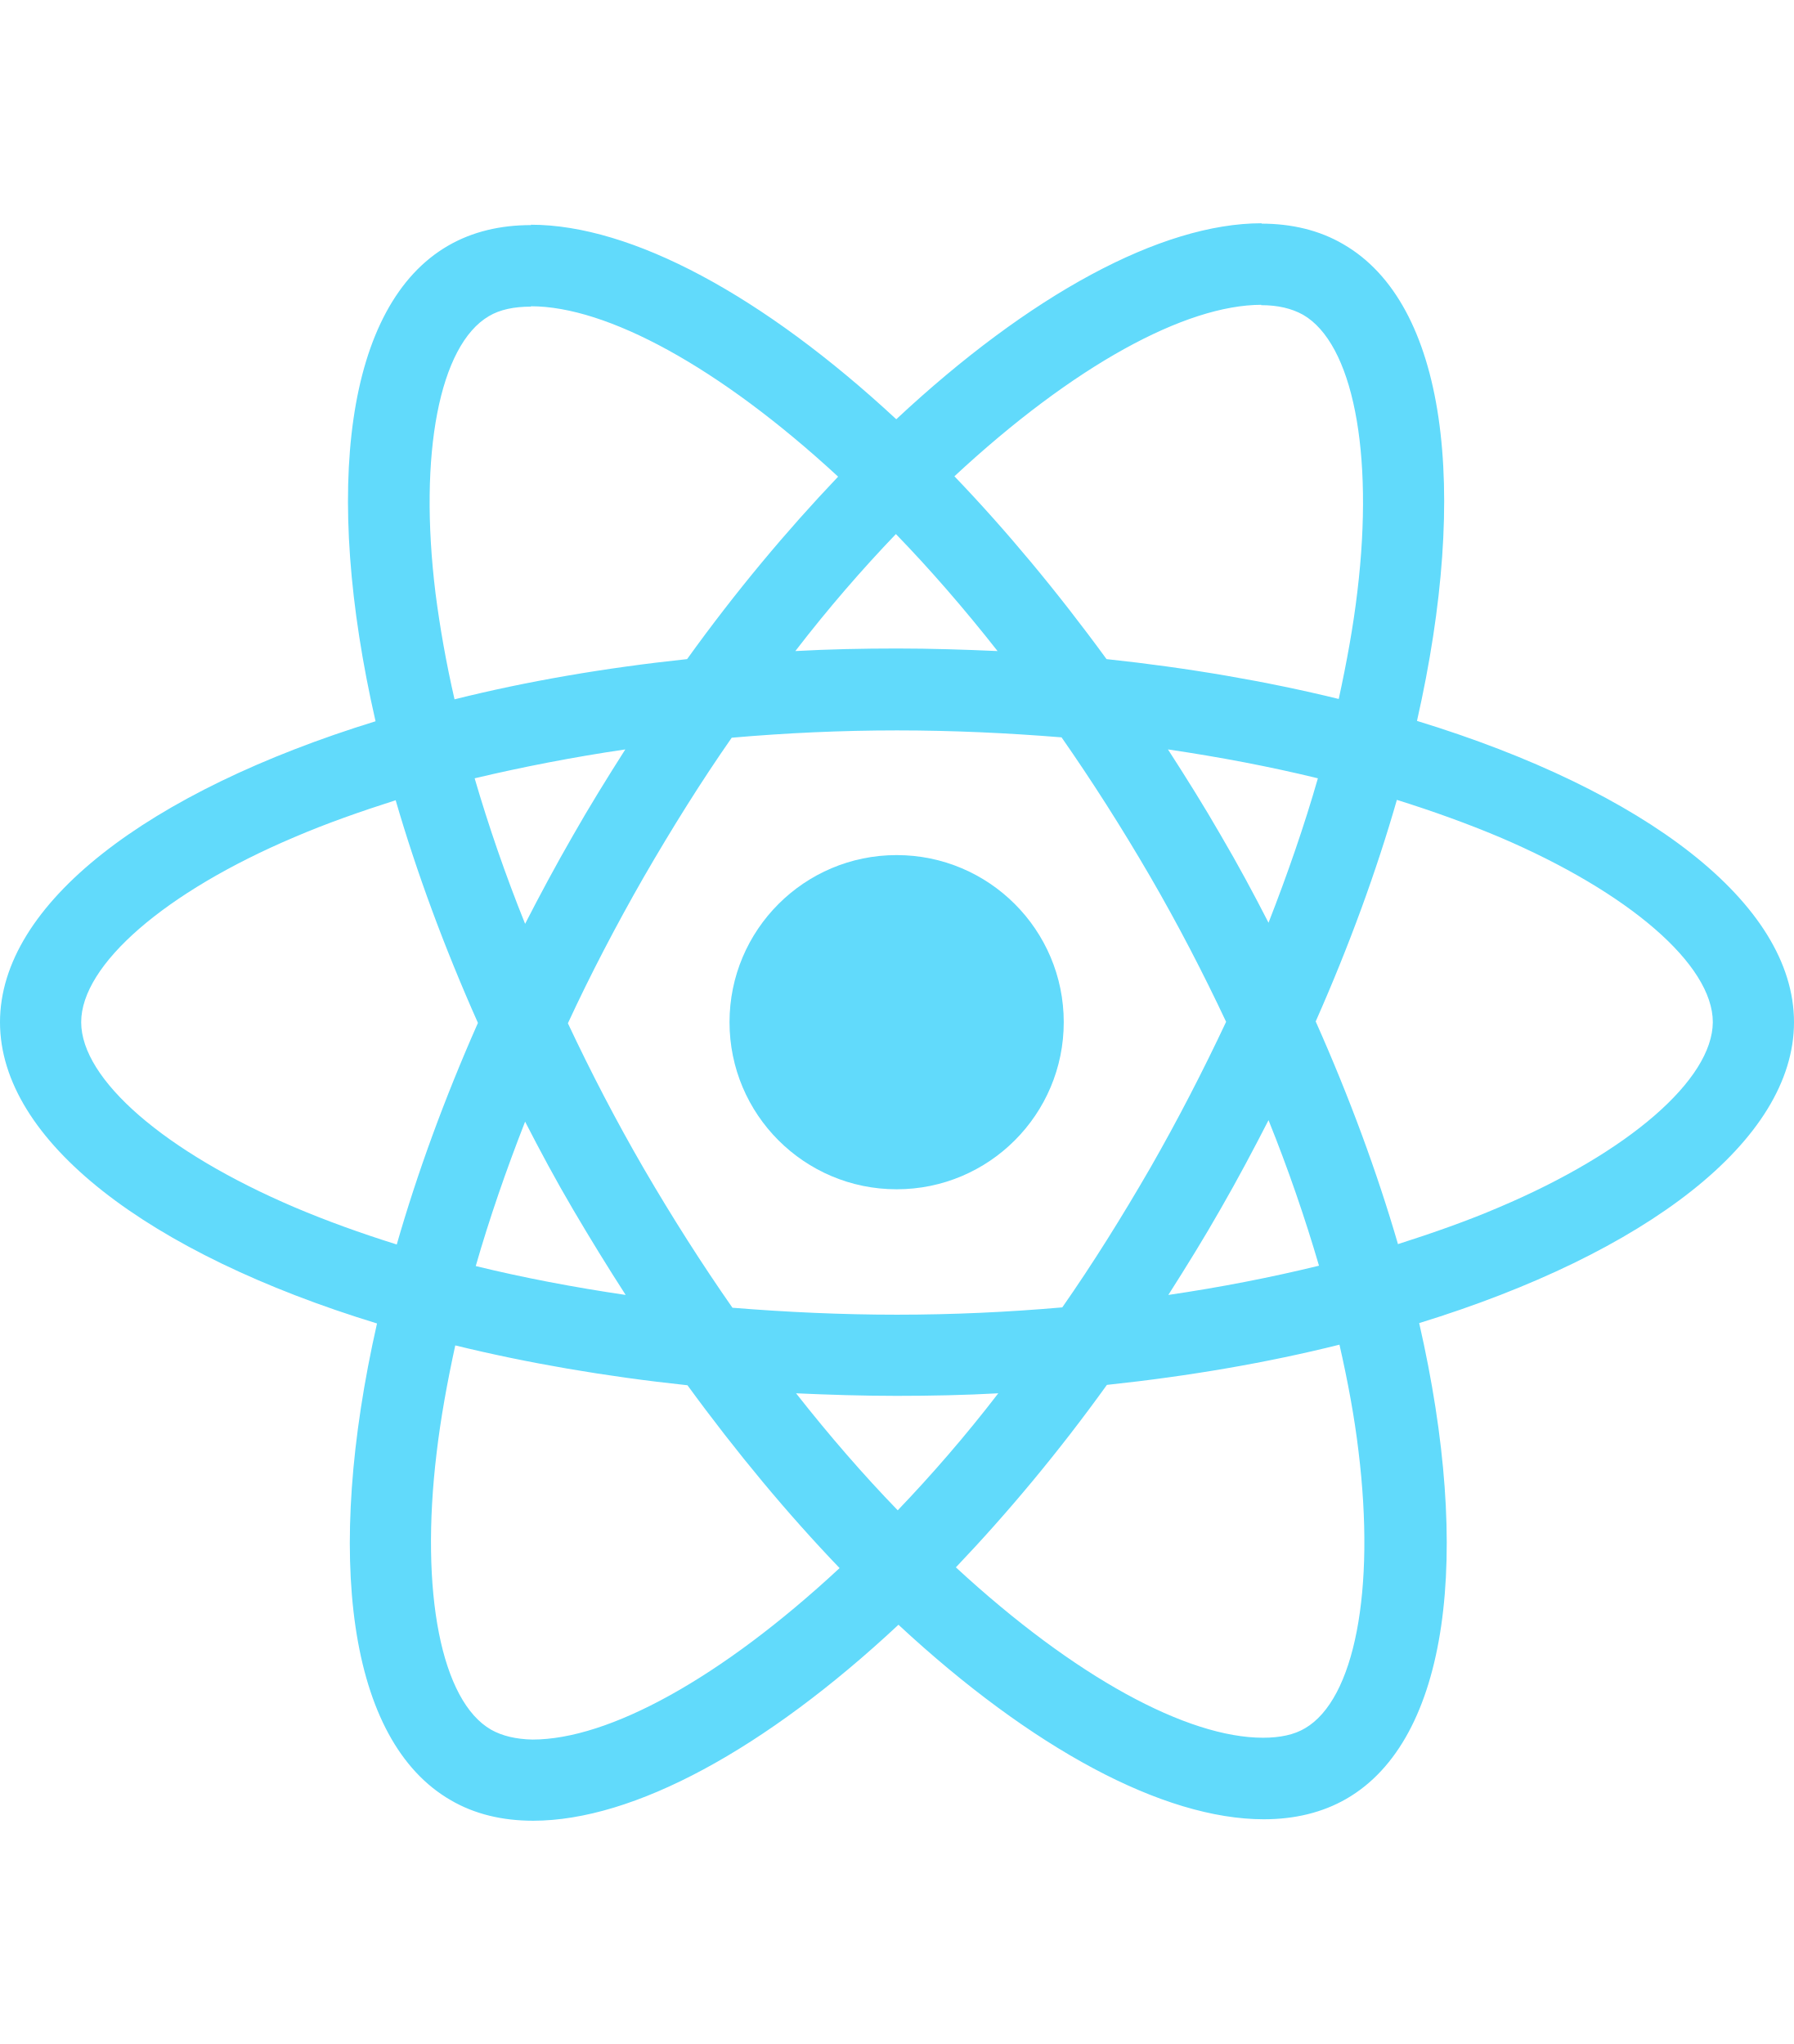
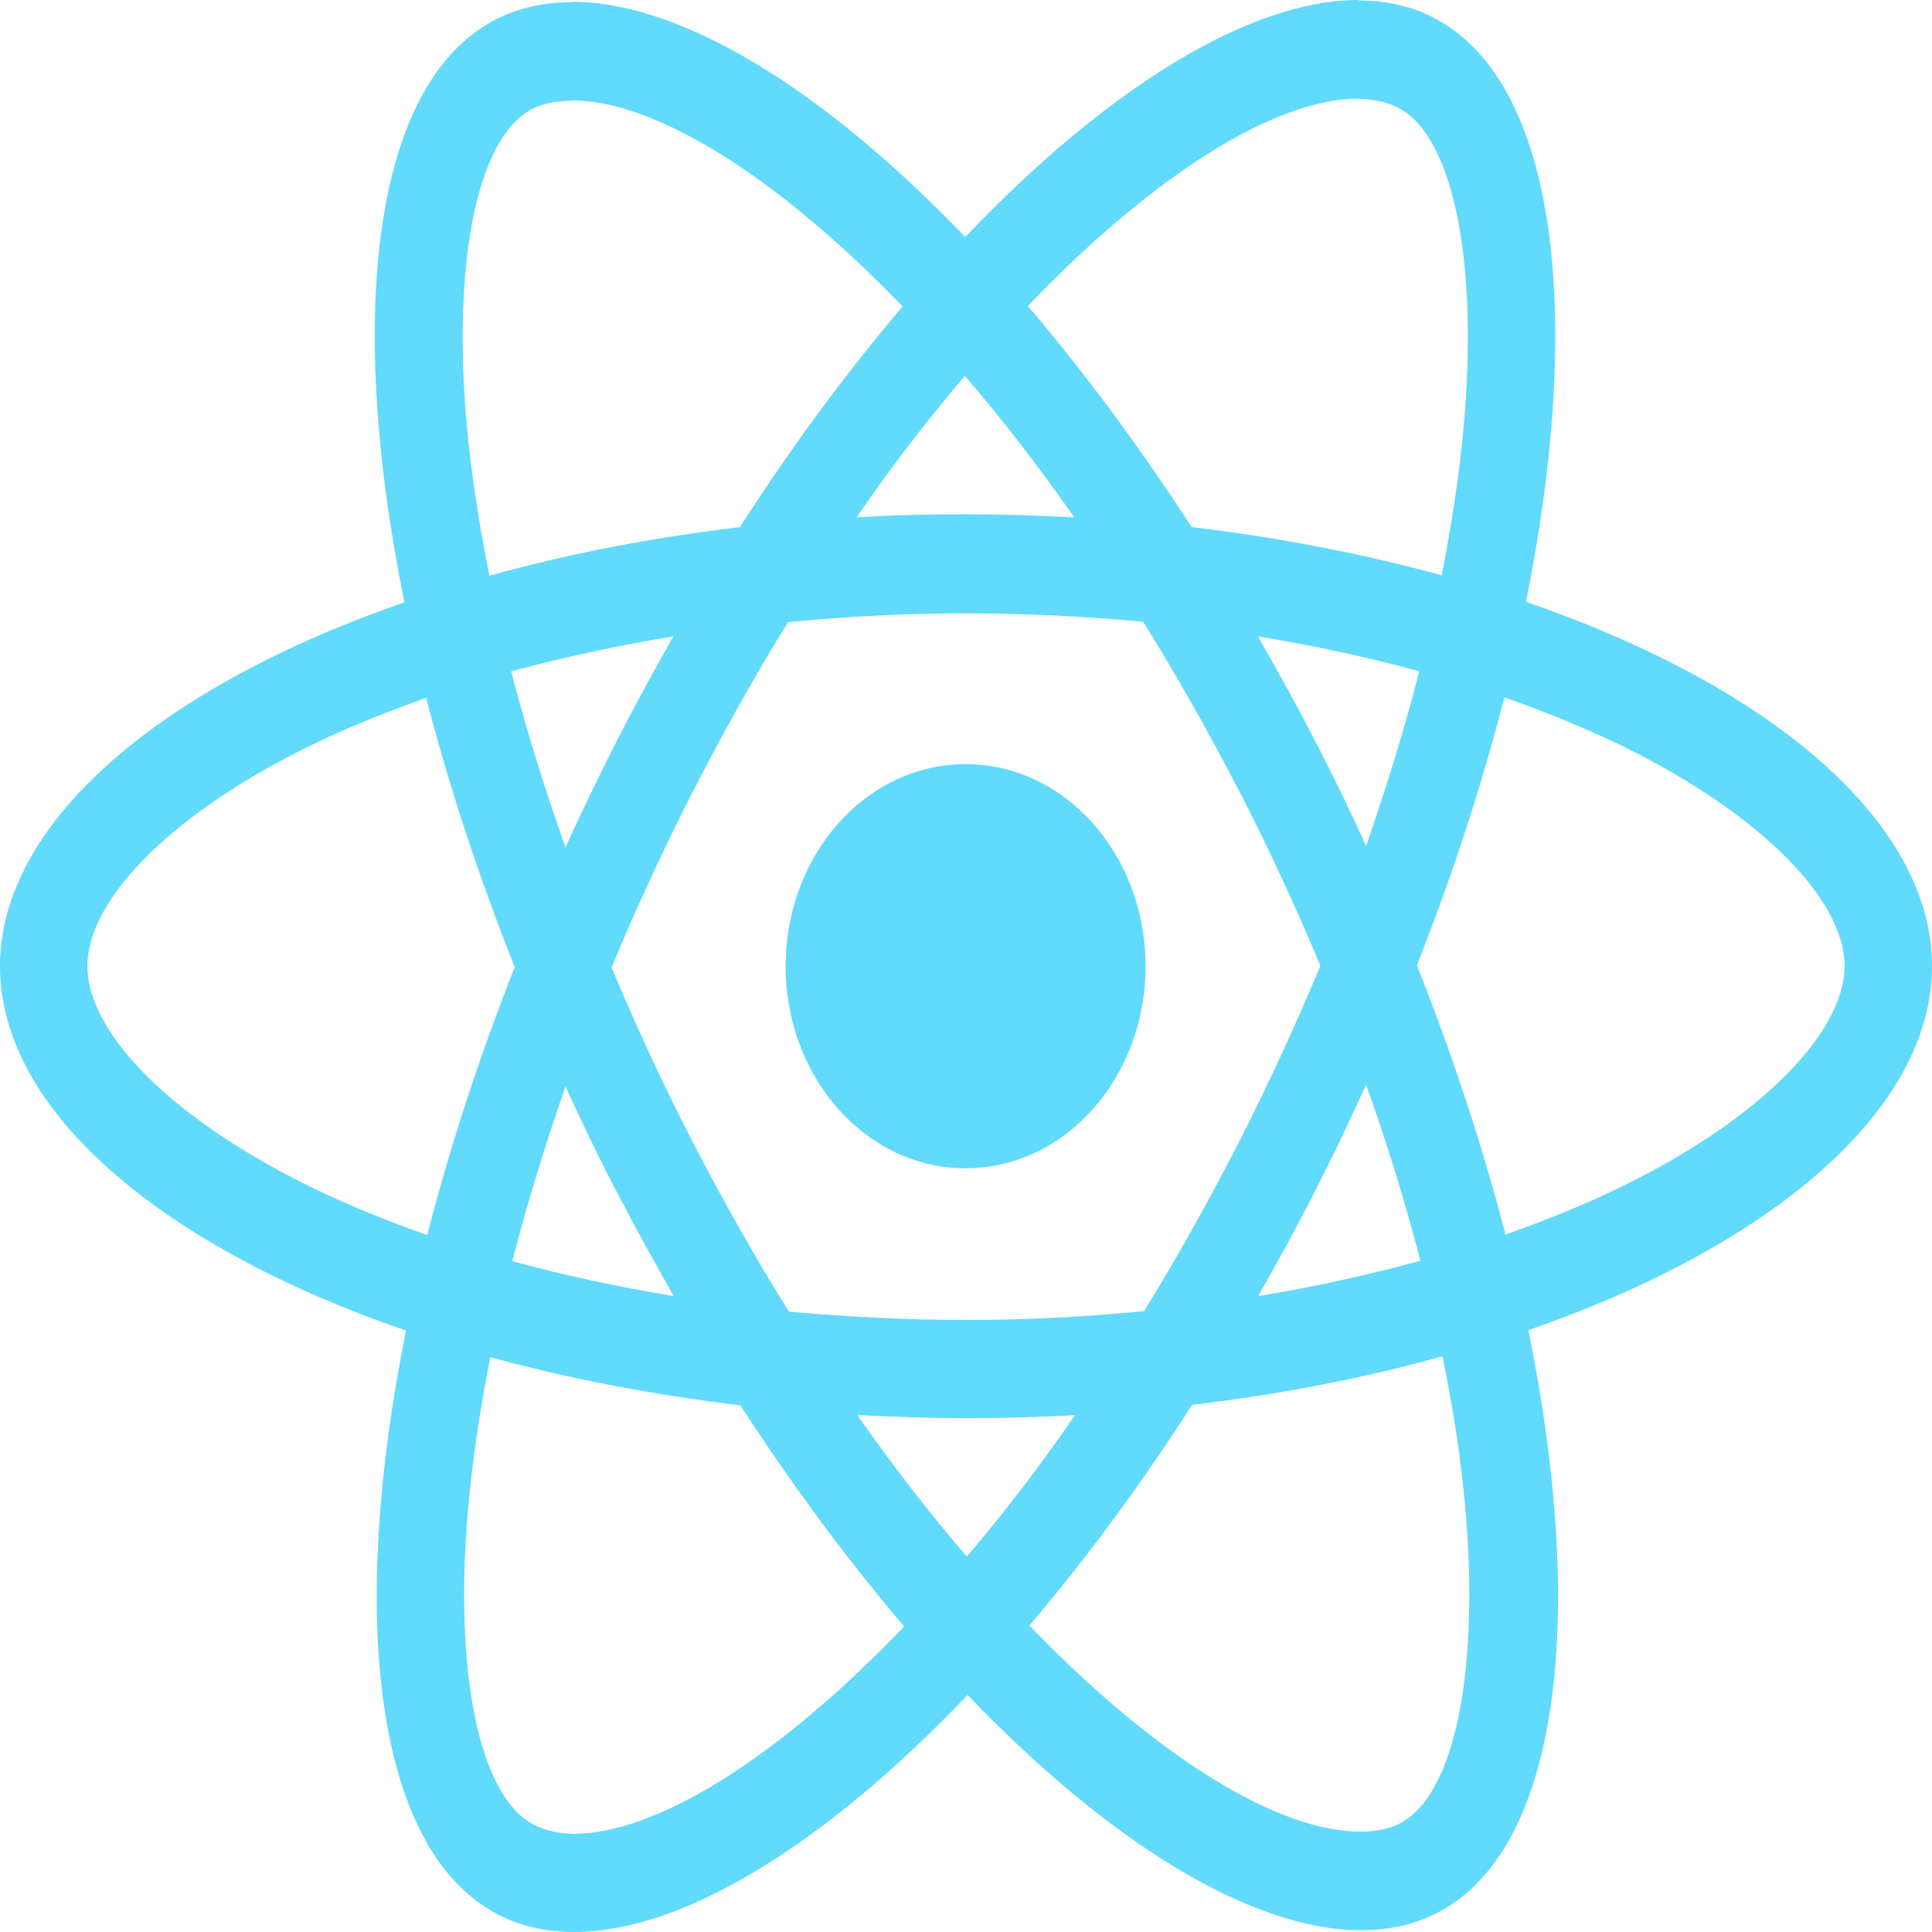
- <svg xmlns="http://www.w3.org/2000/svg" height="2500" viewBox="175.7 78 490.6 436.9" width="2194">
-   <g fill="#61dafb">
-     <path d="m666.3 296.5c0-32.5-40.7-63.3-103.1-82.4 14.4-63.6 8-114.2-20.2-130.4-6.5-3.8-14.1-5.6-22.4-5.6v22.3c4.6 0 8.3.9 11.4 2.6 13.6 7.8 19.5 37.5 14.9 75.7-1.1 9.4-2.9 19.3-5.1 29.4-19.6-4.8-41-8.5-63.5-10.9-13.5-18.5-27.5-35.3-41.6-50 32.6-30.3 63.2-46.9 84-46.9v-22.3c-27.5 0-63.5 19.6-99.9 53.6-36.4-33.8-72.4-53.2-99.9-53.2v22.3c20.7 0 51.4 16.5 84 46.6-14 14.7-28 31.4-41.3 49.9-22.6 2.4-44 6.1-63.6 11-2.3-10-4-19.7-5.2-29-4.7-38.2 1.1-67.9 14.6-75.8 3-1.8 6.9-2.6 11.5-2.6v-22.3c-8.4 0-16 1.8-22.6 5.6-28.1 16.2-34.4 66.7-19.9 130.1-62.2 19.2-102.7 49.9-102.7 82.3 0 32.5 40.7 63.3 103.1 82.4-14.4 63.6-8 114.2 20.2 130.4 6.5 3.8 14.1 5.6 22.5 5.6 27.5 0 63.5-19.6 99.9-53.6 36.4 33.8 72.4 53.2 99.9 53.2 8.4 0 16-1.8 22.6-5.6 28.1-16.2 34.4-66.7 19.9-130.1 62-19.1 102.5-49.9 102.5-82.3zm-130.2-66.7c-3.7 12.9-8.3 26.2-13.5 39.5-4.1-8-8.4-16-13.1-24-4.6-8-9.5-15.8-14.4-23.4 14.2 2.1 27.9 4.7 41 7.9zm-45.8 106.5c-7.8 13.5-15.8 26.3-24.1 38.2-14.9 1.3-30 2-45.2 2-15.1 0-30.2-.7-45-1.9-8.3-11.9-16.4-24.6-24.2-38-7.6-13.1-14.5-26.4-20.8-39.8 6.2-13.4 13.2-26.8 20.7-39.9 7.8-13.5 15.8-26.3 24.1-38.2 14.9-1.3 30-2 45.2-2 15.1 0 30.2.7 45 1.9 8.3 11.9 16.4 24.6 24.2 38 7.6 13.1 14.5 26.4 20.8 39.8-6.3 13.4-13.2 26.8-20.7 39.9zm32.3-13c5.4 13.4 10 26.8 13.8 39.8-13.1 3.2-26.9 5.9-41.2 8 4.9-7.7 9.8-15.6 14.4-23.7 4.6-8 8.9-16.1 13-24.1zm-101.4 106.7c-9.3-9.6-18.6-20.3-27.8-32 9 .4 18.2.7 27.5.7 9.4 0 18.7-.2 27.8-.7-9 11.7-18.3 22.4-27.5 32zm-74.4-58.9c-14.2-2.1-27.9-4.7-41-7.9 3.7-12.9 8.3-26.2 13.5-39.5 4.1 8 8.4 16 13.1 24s9.5 15.8 14.4 23.4zm73.9-208.1c9.3 9.6 18.6 20.3 27.8 32-9-.4-18.2-.7-27.5-.7-9.4 0-18.7.2-27.8.7 9-11.7 18.3-22.4 27.5-32zm-74 58.9c-4.9 7.7-9.8 15.6-14.4 23.7-4.6 8-8.9 16-13 24-5.4-13.4-10-26.8-13.8-39.8 13.1-3.1 26.9-5.8 41.2-7.9zm-90.5 125.2c-35.4-15.1-58.3-34.9-58.3-50.6s22.9-35.6 58.3-50.6c8.6-3.7 18-7 27.7-10.1 5.7 19.6 13.2 40 22.5 60.9-9.2 20.8-16.6 41.1-22.2 60.6-9.9-3.1-19.3-6.5-28-10.2zm53.8 142.9c-13.6-7.8-19.5-37.5-14.9-75.7 1.1-9.4 2.9-19.3 5.1-29.4 19.6 4.8 41 8.5 63.5 10.9 13.5 18.5 27.5 35.3 41.6 50-32.6 30.3-63.2 46.9-84 46.9-4.5-.1-8.3-1-11.3-2.7zm237.2-76.2c4.7 38.2-1.1 67.9-14.6 75.8-3 1.8-6.9 2.6-11.5 2.6-20.7 0-51.4-16.5-84-46.6 14-14.7 28-31.4 41.3-49.9 22.6-2.4 44-6.1 63.6-11 2.3 10.1 4.1 19.8 5.2 29.1zm38.5-66.7c-8.6 3.7-18 7-27.7 10.1-5.7-19.6-13.2-40-22.5-60.9 9.2-20.8 16.6-41.1 22.2-60.6 9.9 3.1 19.3 6.5 28.1 10.2 35.4 15.1 58.3 34.9 58.3 50.6-.1 15.7-23 35.6-58.4 50.6z" />
-     <circle cx="420.9" cy="296.5" r="45.7" />
+ <svg xmlns="http://www.w3.org/2000/svg" height="256" viewBox="175.7 78 57.244 44.739" width="256" version="1.1" id="svg8">
+   <defs id="defs12" />
+   <g fill="#61dafb" id="g6" transform="matrix(0.1166819,0,0,0.1310234,155.199,61.5274)">
+     <path d="m 666.3,296.5 c 0,-32.5 -40.7,-63.3 -103.1,-82.4 14.4,-63.6 8,-114.2 -20.2,-130.4 -6.5,-3.8 -14.1,-5.6 -22.4,-5.6 v 22.3 c 4.6,0 8.3,0.9 11.4,2.6 13.6,7.8 19.5,37.5 14.9,75.7 -1.1,9.4 -2.9,19.3 -5.1,29.4 -19.6,-4.8 -41,-8.5 -63.5,-10.9 -13.5,-18.5 -27.5,-35.3 -41.6,-50 32.6,-30.3 63.2,-46.9 84,-46.9 V 78 C 493.2,78 457.2,97.6 420.8,131.6 384.4,97.8 348.4,78.4 320.9,78.4 v 22.3 c 20.7,0 51.4,16.5 84,46.6 -14,14.7 -28,31.4 -41.3,49.9 -22.6,2.4 -44,6.1 -63.6,11 -2.3,-10 -4,-19.7 -5.2,-29 -4.7,-38.2 1.1,-67.9 14.6,-75.8 3,-1.8 6.9,-2.6 11.5,-2.6 V 78.5 c -8.4,0 -16,1.8 -22.6,5.6 -28.1,16.2 -34.4,66.7 -19.9,130.1 -62.2,19.2 -102.7,49.9 -102.7,82.3 0,32.5 40.7,63.3 103.1,82.4 -14.4,63.6 -8,114.2 20.2,130.4 6.5,3.8 14.1,5.6 22.5,5.6 27.5,0 63.5,-19.6 99.9,-53.6 36.4,33.8 72.4,53.2 99.9,53.2 8.4,0 16,-1.8 22.6,-5.6 28.1,-16.2 34.4,-66.7 19.9,-130.1 62,-19.1 102.5,-49.9 102.5,-82.3 z M 536.1,229.8 c -3.7,12.9 -8.3,26.2 -13.5,39.5 -4.1,-8 -8.4,-16 -13.1,-24 -4.6,-8 -9.5,-15.8 -14.4,-23.4 14.2,2.1 27.9,4.7 41,7.9 z m -45.8,106.5 c -7.8,13.5 -15.8,26.3 -24.1,38.2 -14.9,1.3 -30,2 -45.2,2 -15.1,0 -30.2,-0.7 -45,-1.9 -8.3,-11.9 -16.4,-24.6 -24.2,-38 -7.6,-13.1 -14.5,-26.4 -20.8,-39.8 6.2,-13.4 13.2,-26.8 20.7,-39.9 7.8,-13.5 15.8,-26.3 24.1,-38.2 14.9,-1.3 30,-2 45.2,-2 15.1,0 30.2,0.7 45,1.9 8.3,11.9 16.4,24.6 24.2,38 7.6,13.1 14.5,26.4 20.8,39.8 -6.3,13.4 -13.2,26.8 -20.7,39.9 z m 32.3,-13 c 5.4,13.4 10,26.8 13.8,39.8 -13.1,3.2 -26.9,5.9 -41.2,8 4.9,-7.7 9.8,-15.6 14.4,-23.7 4.6,-8 8.9,-16.1 13,-24.1 z M 421.2,430 c -9.3,-9.6 -18.6,-20.3 -27.8,-32 9,0.4 18.2,0.7 27.5,0.7 9.4,0 18.7,-0.2 27.8,-0.7 -9,11.7 -18.3,22.4 -27.5,32 z m -74.4,-58.9 c -14.2,-2.1 -27.9,-4.7 -41,-7.9 3.7,-12.9 8.3,-26.2 13.5,-39.5 4.1,8 8.4,16 13.1,24 4.7,8 9.5,15.8 14.4,23.4 z M 420.7,163 c 9.3,9.6 18.6,20.3 27.8,32 -9,-0.4 -18.2,-0.7 -27.5,-0.7 -9.4,0 -18.7,0.2 -27.8,0.7 9,-11.7 18.3,-22.4 27.5,-32 z m -74,58.9 c -4.9,7.7 -9.8,15.6 -14.4,23.7 -4.6,8 -8.9,16 -13,24 -5.4,-13.4 -10,-26.8 -13.8,-39.8 13.1,-3.1 26.9,-5.8 41.2,-7.9 z m -90.5,125.2 c -35.4,-15.1 -58.3,-34.9 -58.3,-50.6 0,-15.7 22.9,-35.6 58.3,-50.6 8.6,-3.7 18,-7 27.7,-10.1 5.7,19.6 13.2,40 22.5,60.9 -9.2,20.8 -16.6,41.1 -22.2,60.6 -9.9,-3.1 -19.3,-6.5 -28,-10.2 z M 310,490 c -13.6,-7.8 -19.5,-37.5 -14.9,-75.7 1.1,-9.4 2.9,-19.3 5.1,-29.4 19.6,4.8 41,8.5 63.5,10.9 13.5,18.5 27.5,35.3 41.6,50 -32.6,30.3 -63.2,46.9 -84,46.9 -4.5,-0.1 -8.3,-1 -11.3,-2.7 z m 237.2,-76.2 c 4.7,38.2 -1.1,67.9 -14.6,75.8 -3,1.8 -6.9,2.6 -11.5,2.6 -20.7,0 -51.4,-16.5 -84,-46.6 14,-14.7 28,-31.4 41.3,-49.9 22.6,-2.4 44,-6.1 63.6,-11 2.3,10.1 4.1,19.8 5.2,29.1 z m 38.5,-66.7 c -8.6,3.7 -18,7 -27.7,10.1 -5.7,-19.6 -13.2,-40 -22.5,-60.9 9.2,-20.8 16.6,-41.1 22.2,-60.6 9.9,3.1 19.3,6.5 28.1,10.2 35.4,15.1 58.3,34.9 58.3,50.6 -0.1,15.7 -23,35.6 -58.4,50.6 z" id="path2" />
+     <circle cx="420.9" cy="296.5" r="45.7" id="circle4" />
  </g>
</svg>
